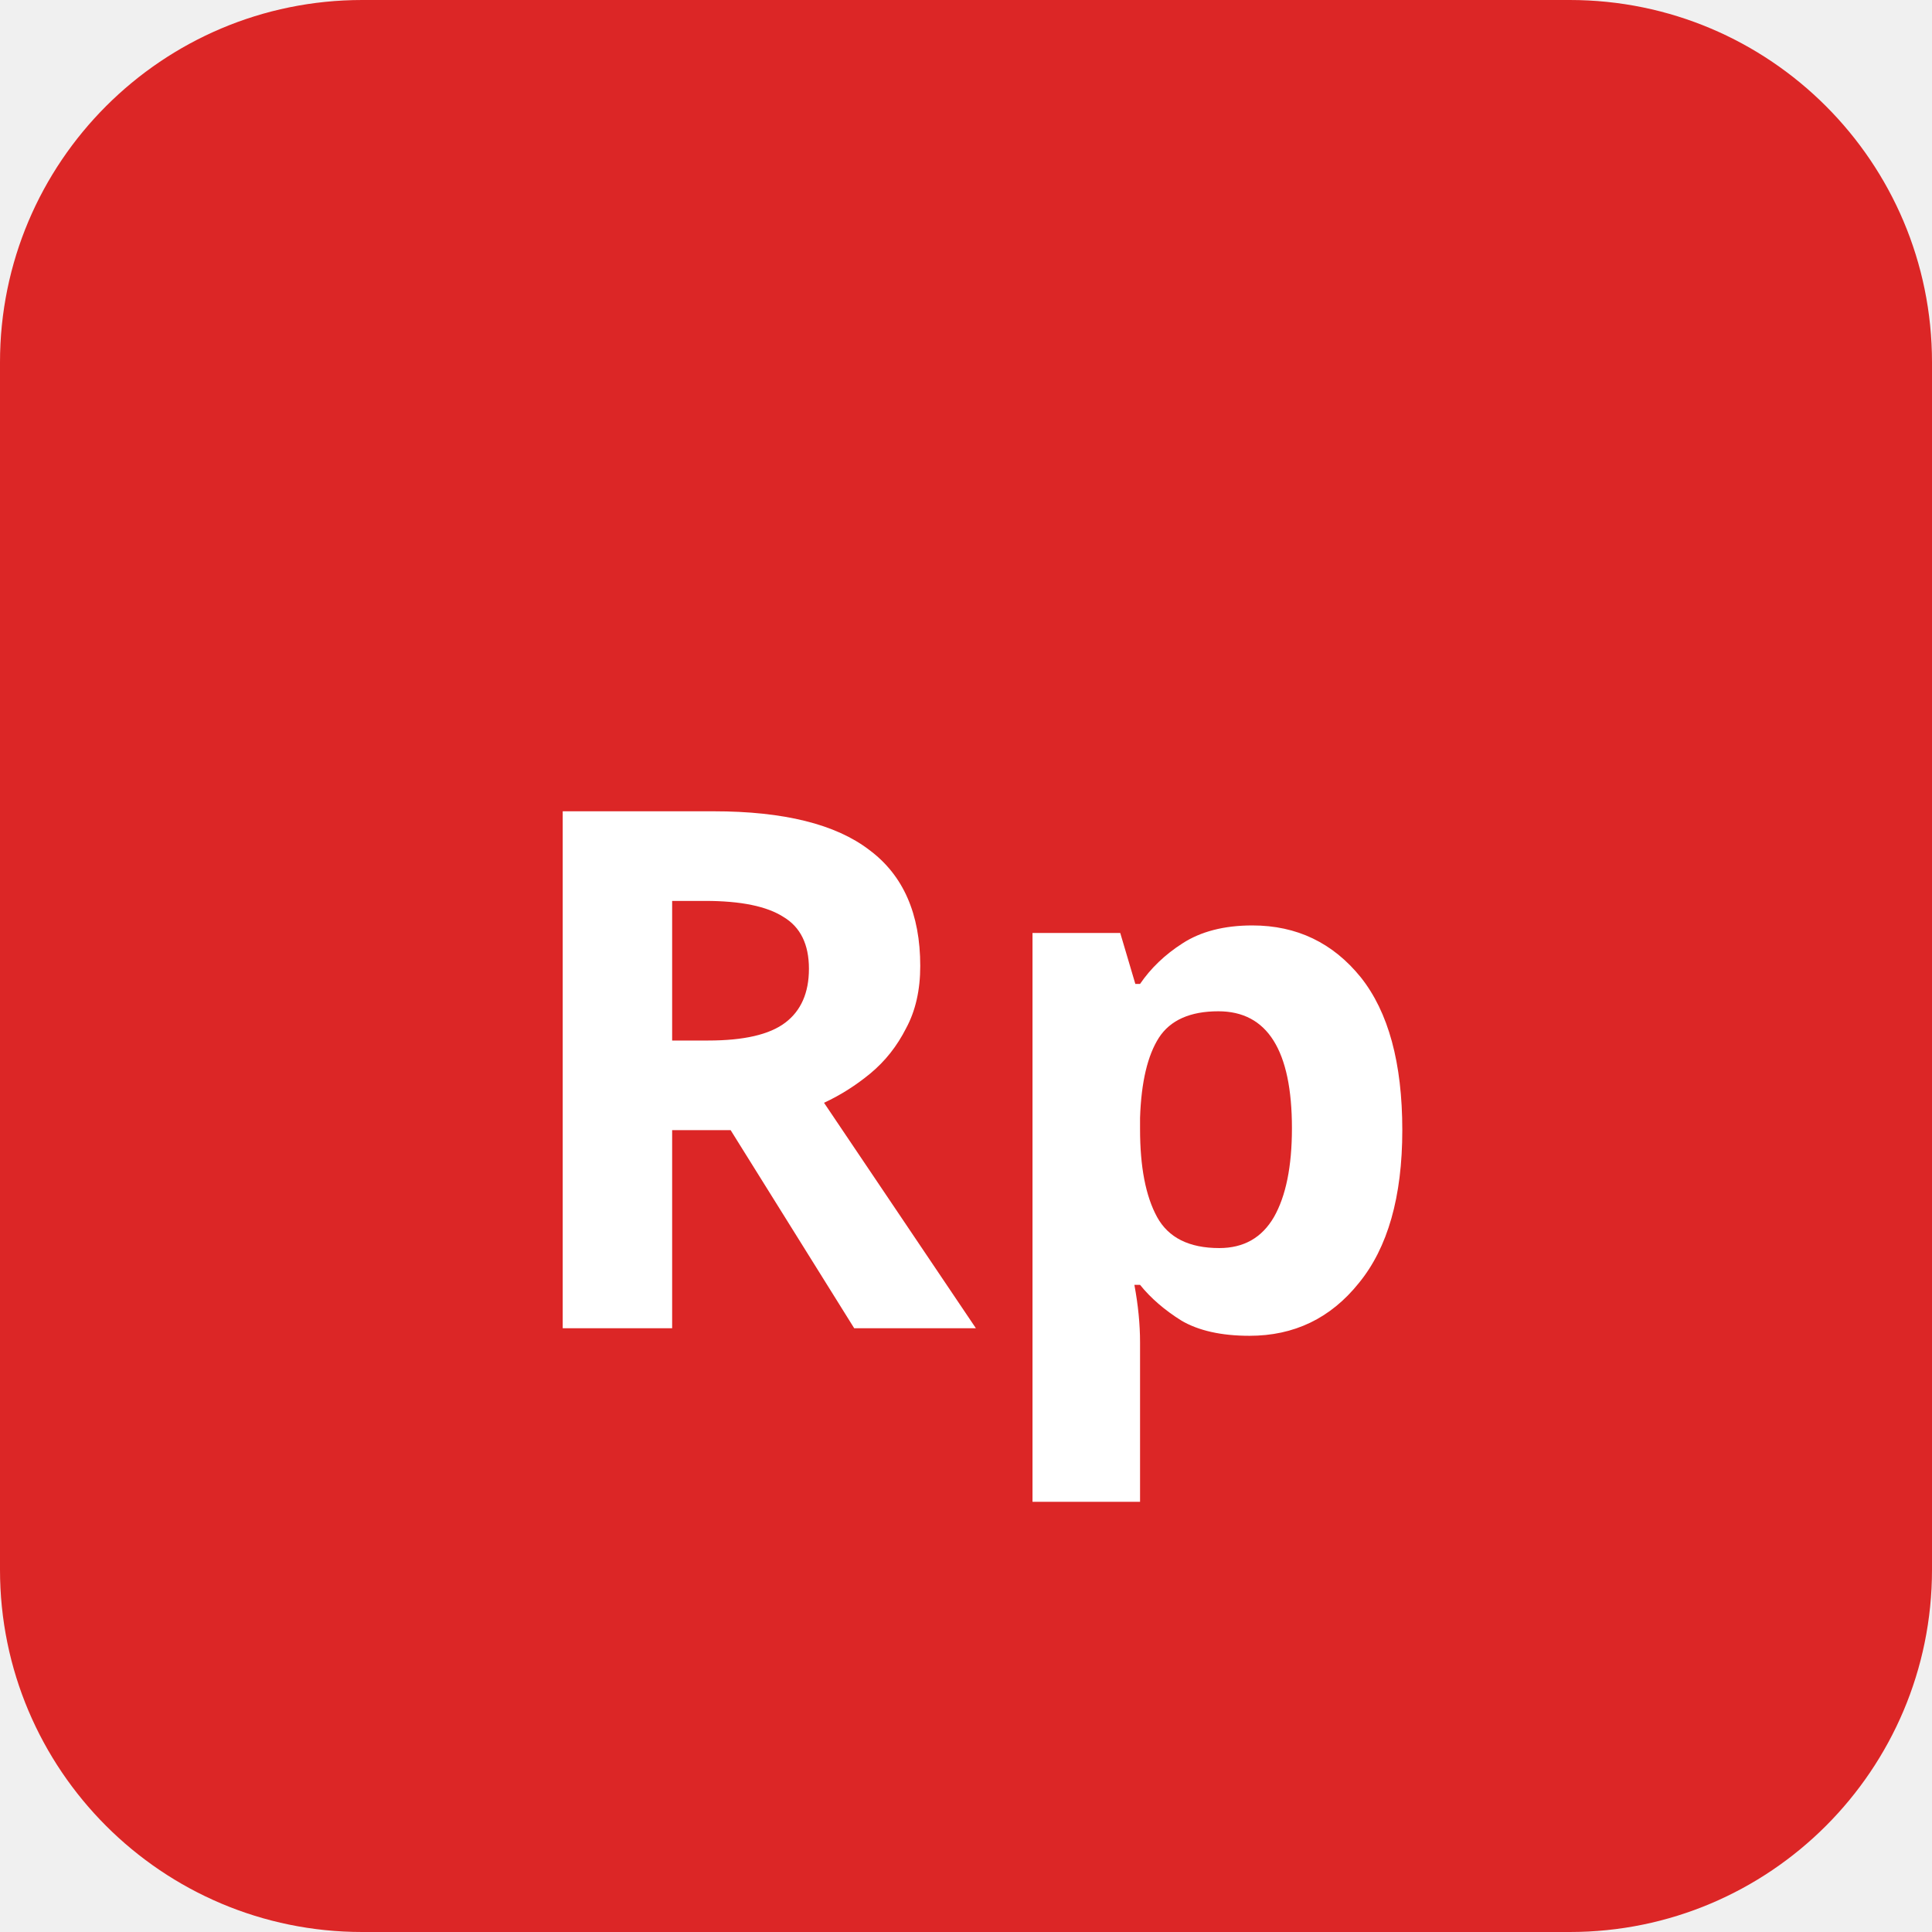
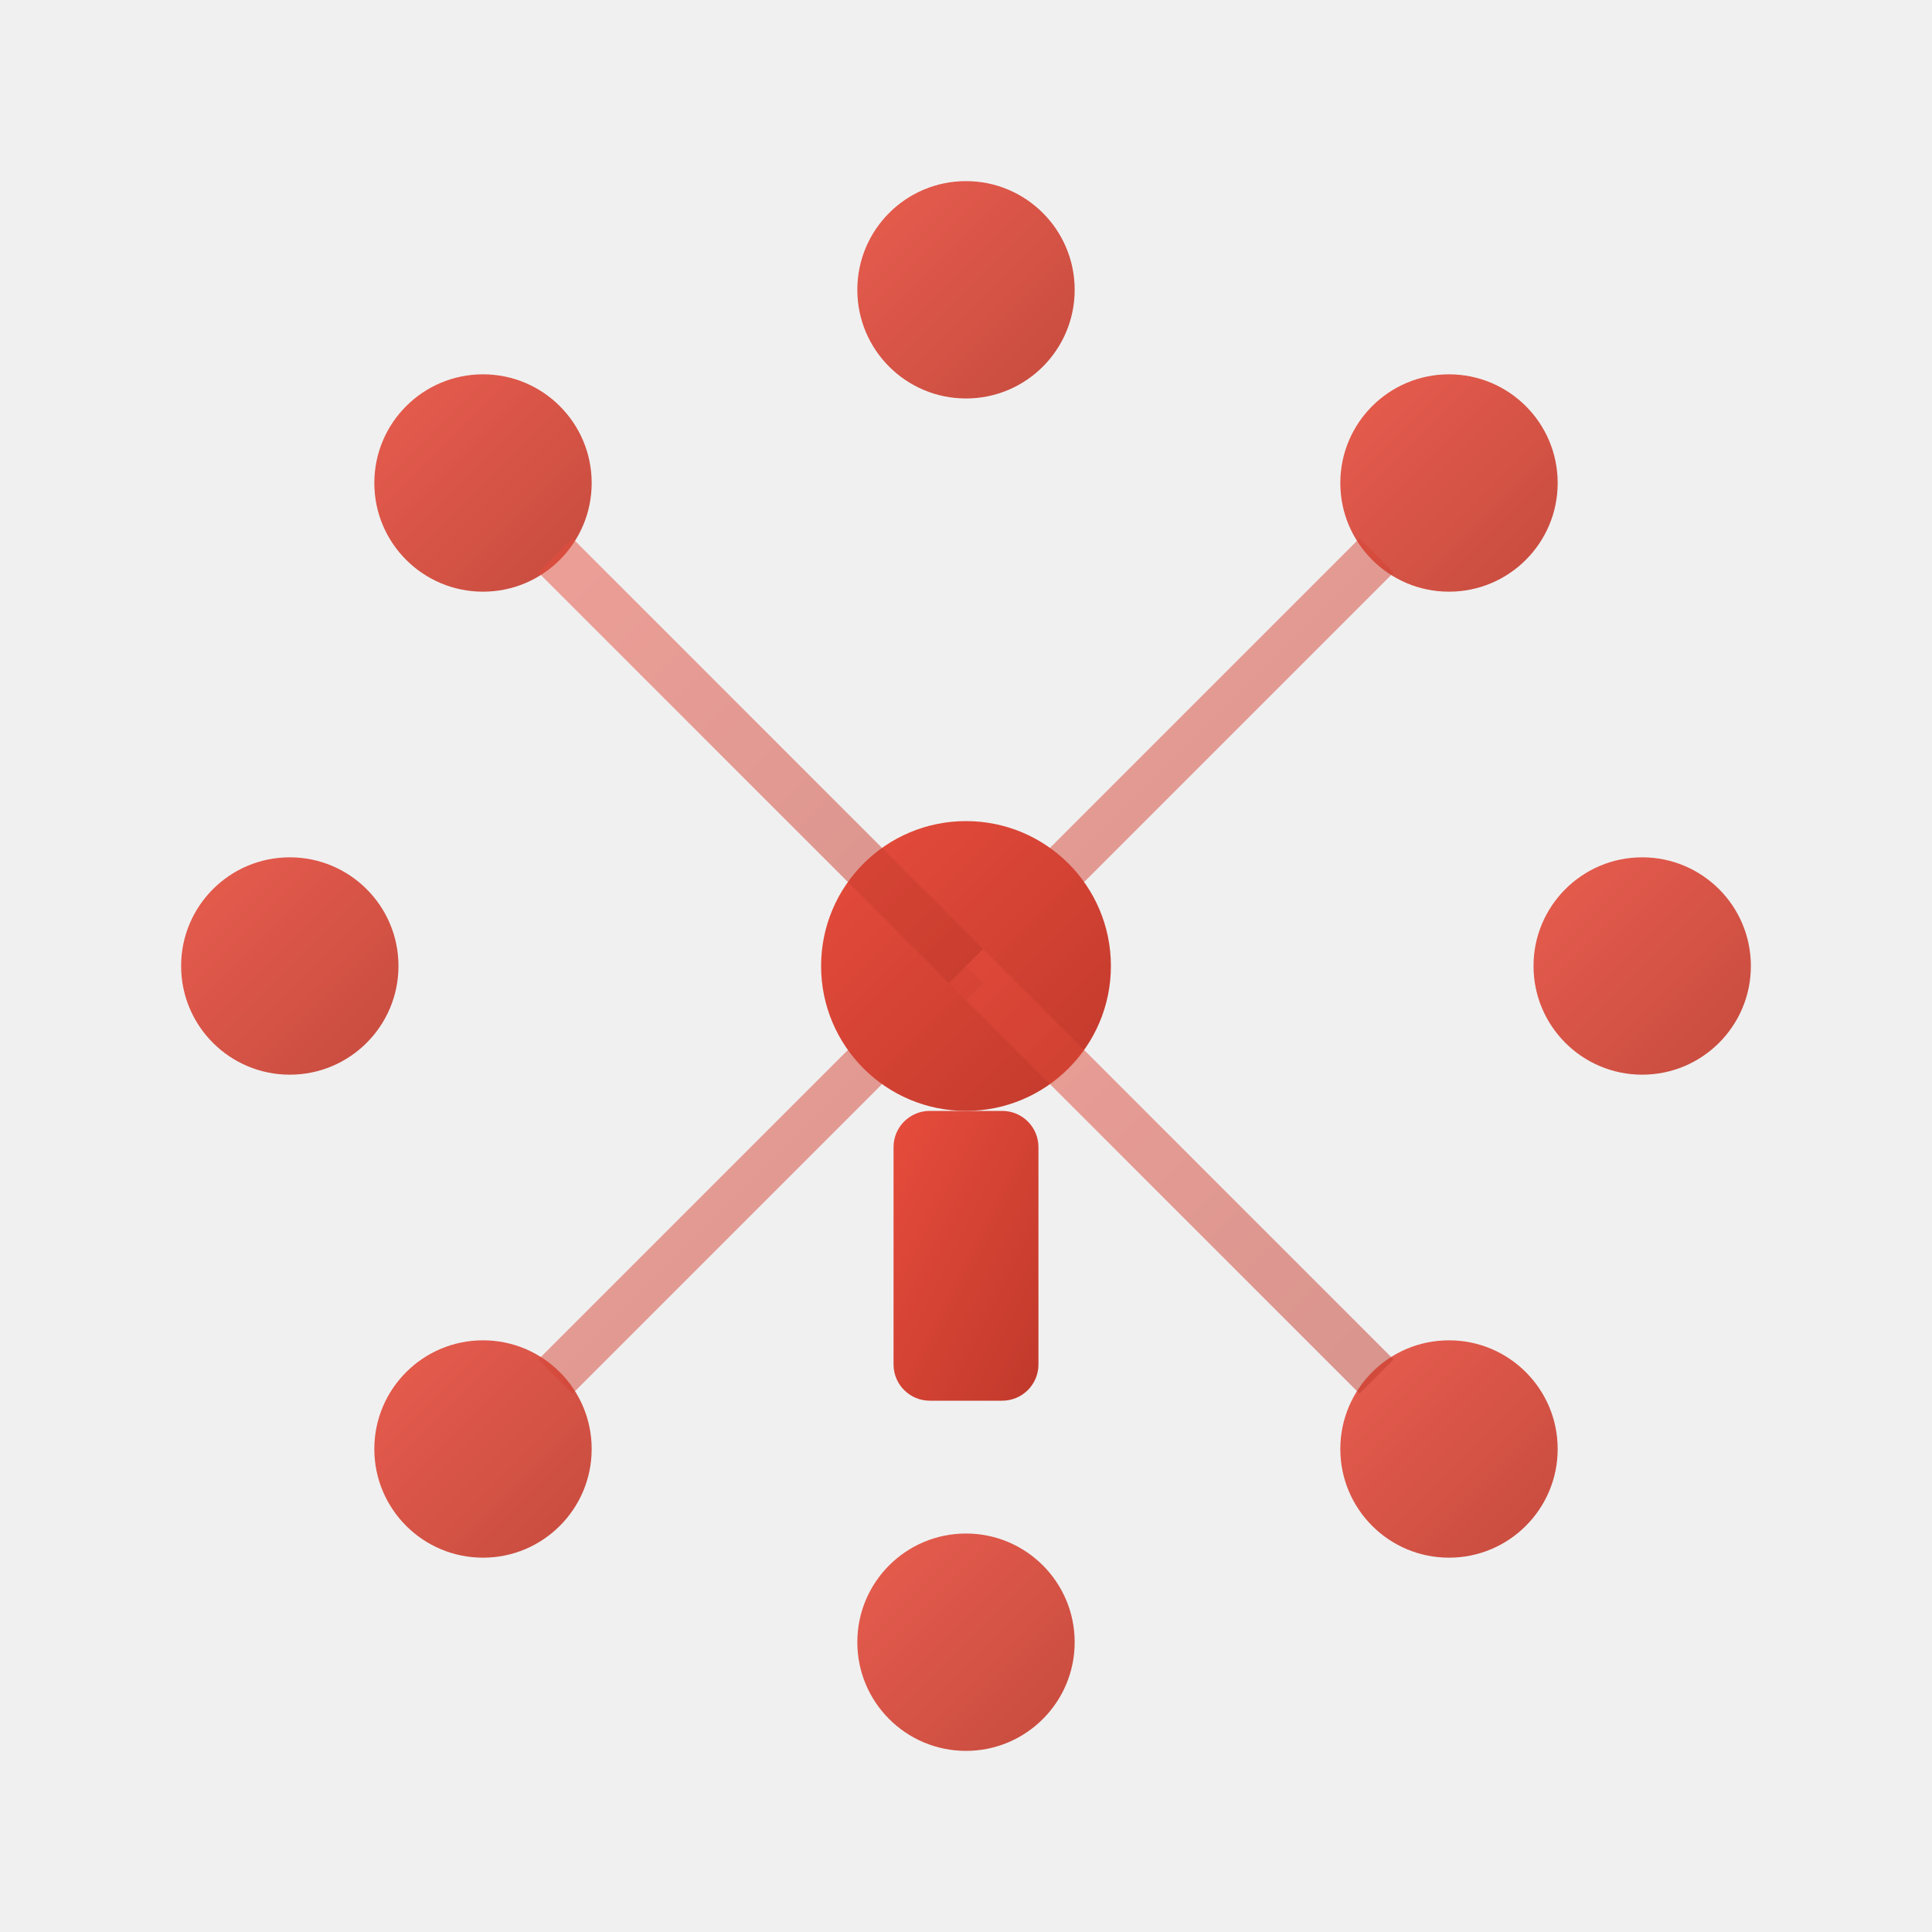
- <svg xmlns="http://www.w3.org/2000/svg" width="32" height="32" viewBox="0 0 32 32" fill="none">
-   <rect width="32" height="32" rx="6" fill="#dc2626" />
-   <text x="16" y="22" text-anchor="middle" fill="white" font-family="system-ui" font-weight="bold" font-size="12">Rp</text>
+ <svg xmlns="http://www.w3.org/2000/svg" width="80" height="80" viewBox="0 0 80 80" id="icon-only">
+   <defs>
+     <linearGradient id="iconGrad" x1="0%" y1="0%" x2="100%" y2="100%">
+       <stop offset="0%" style="stop-color:#e74c3c;stop-opacity:1" />
+       <stop offset="100%" style="stop-color:#c0392b;stop-opacity:1" />
+     </linearGradient>
+   </defs>
+   <g transform="translate(40,40)">
+     <circle cx="0" cy="0" r="6" fill="url(#iconGrad)" />
+     <rect x="-3" y="6" width="6" height="12" rx="1.5" fill="url(#iconGrad)" />
+     <circle cx="0" cy="-28" r="4.5" fill="url(#iconGrad)" opacity="0.9" />
+     <circle cx="20" cy="-20" r="4.5" fill="url(#iconGrad)" opacity="0.9" />
+     <circle cx="28" cy="0" r="4.5" fill="url(#iconGrad)" opacity="0.9" />
+     <circle cx="20" cy="20" r="4.5" fill="url(#iconGrad)" opacity="0.9" />
+     <circle cx="0" cy="28" r="4.5" fill="url(#iconGrad)" opacity="0.9" />
+     <circle cx="-20" cy="20" r="4.5" fill="url(#iconGrad)" opacity="0.9" />
+     <circle cx="-28" cy="0" r="4.5" fill="url(#iconGrad)" opacity="0.9" />
+     <circle cx="-20" cy="-20" r="4.5" fill="url(#iconGrad)" opacity="0.9" />
+     <line x1="0" y1="0" x2="0" y2="-22" stroke="url(#iconGrad)" stroke-width="2.5" opacity="0.7" />
+     <line x1="0" y1="0" x2="22" y2="0" stroke="url(#iconGrad)" stroke-width="2.5" opacity="0.7" />
+     <line x1="0" y1="0" x2="0" y2="22" stroke="url(#iconGrad)" stroke-width="2.5" opacity="0.7" />
+     <line x1="0" y1="0" x2="-22" y2="0" stroke="url(#iconGrad)" stroke-width="2.5" opacity="0.7" />
+     <line x1="0" y1="0" x2="17" y2="-17" stroke="url(#iconGrad)" stroke-width="2" opacity="0.5" />
+     <line x1="0" y1="0" x2="17" y2="17" stroke="url(#iconGrad)" stroke-width="2" opacity="0.5" />
+     <line x1="0" y1="0" x2="-17" y2="17" stroke="url(#iconGrad)" stroke-width="2" opacity="0.5" />
+     <line x1="0" y1="0" x2="-17" y2="-17" stroke="url(#iconGrad)" stroke-width="2" opacity="0.5" />
+   </g>
</svg>
